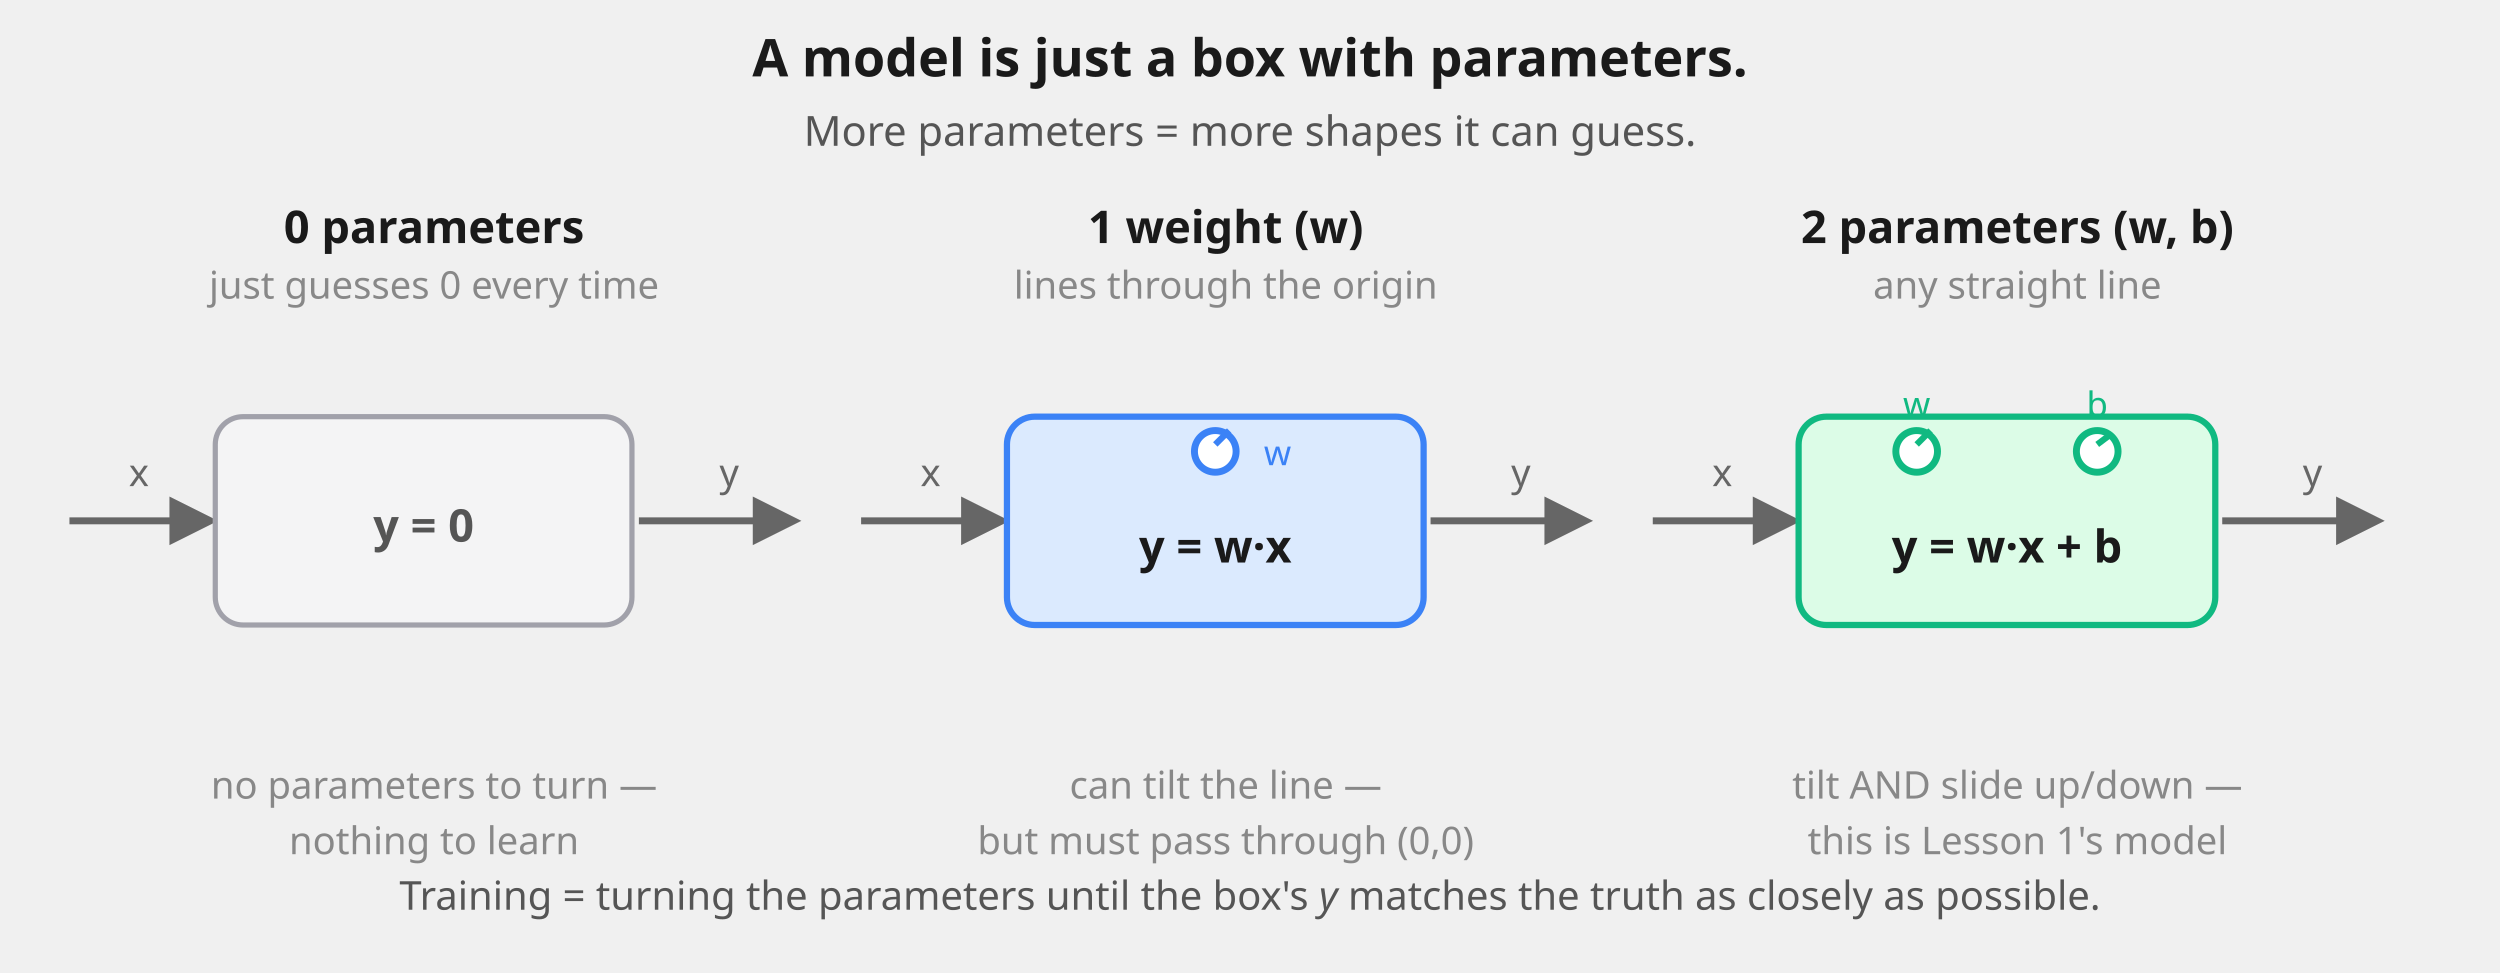
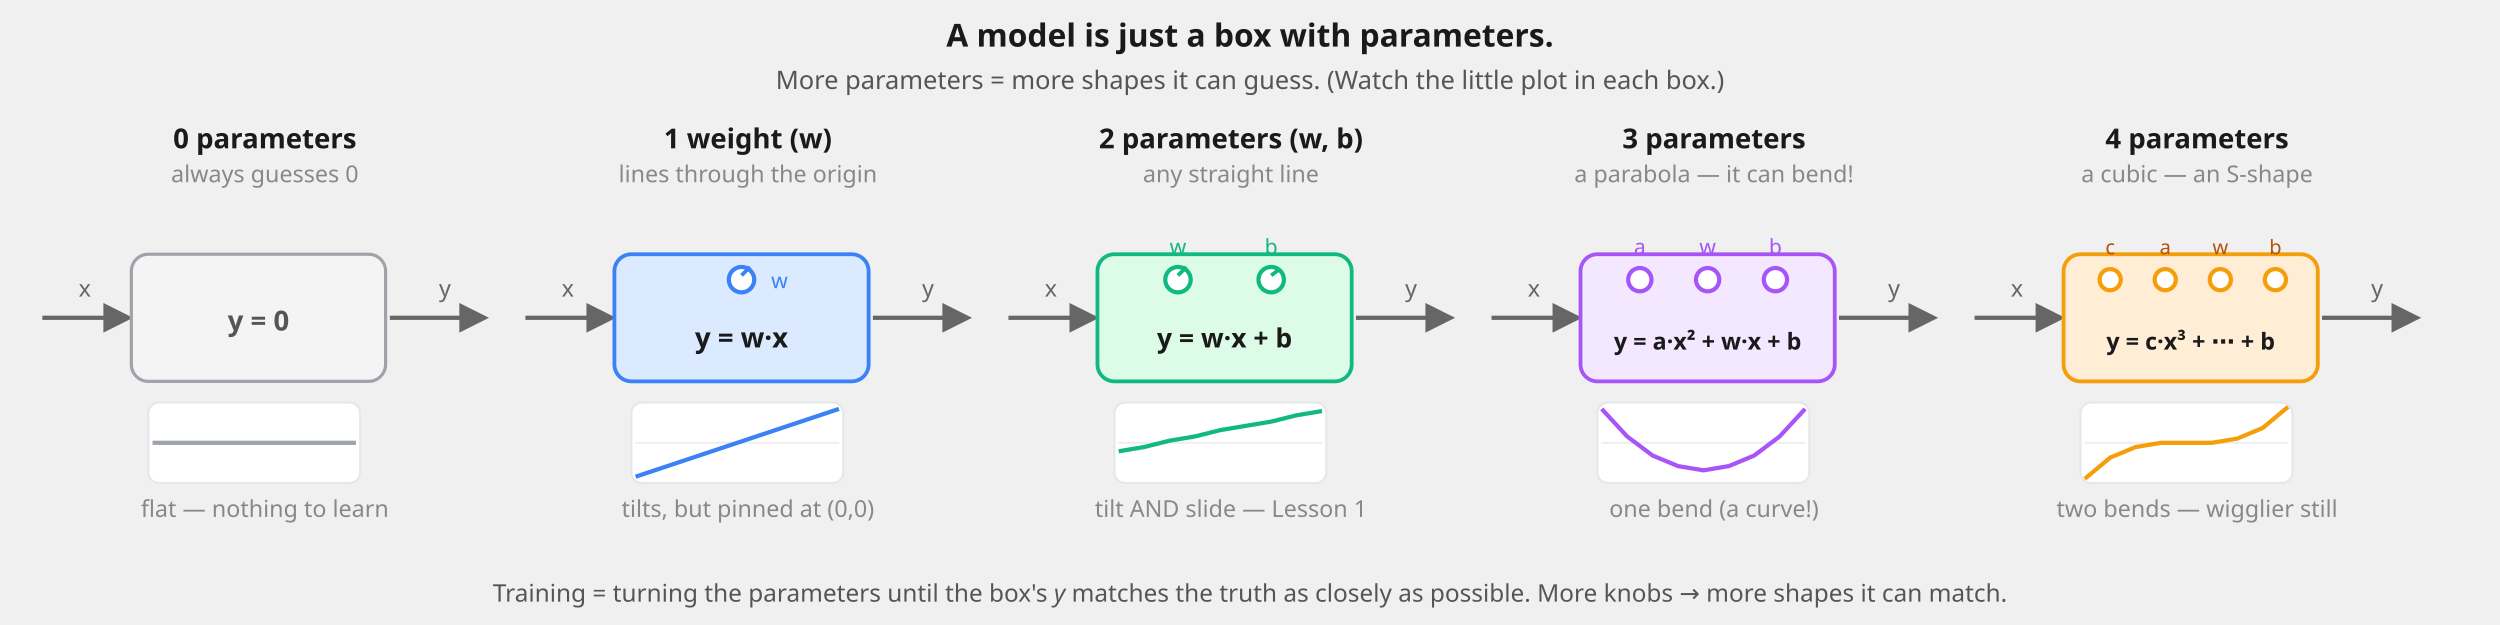
- <svg xmlns="http://www.w3.org/2000/svg" viewBox="0 0 720 280" font-family="ui-sans-serif, system-ui, sans-serif">
+ <svg xmlns="http://www.w3.org/2000/svg" viewBox="0 0 1180 295" font-family="ui-sans-serif, system-ui, sans-serif">
  <defs>
    <marker id="mb-arrow" viewBox="0 0 10 10" refX="8" refY="5" markerWidth="7" markerHeight="7" orient="auto">
      <path d="M0 0 L10 5 L0 10 z" fill="#666" />
    </marker>
  </defs>
-   <text x="360" y="22" text-anchor="middle" font-size="15" font-weight="700" fill="#1a1a1a">
-     A model is just a box with parameters.
-   </text>
-   <text x="360" y="42" text-anchor="middle" font-size="12" fill="#555">
-     More parameters = more shapes it can guess.
-   </text>
+   <text x="590" y="22" text-anchor="middle" font-size="15" font-weight="700" fill="#1a1a1a">A model is just a box with parameters.</text>
+   <text x="590" y="42" text-anchor="middle" font-size="12" fill="#555">More parameters = more shapes it can guess. (Watch the little plot in each box.)</text>
  <g transform="translate(20, 70)">
    <text x="105" y="0" text-anchor="middle" font-size="13" font-weight="700" fill="#1a1a1a">0 parameters</text>
-     <text x="105" y="16" text-anchor="middle" font-size="11" fill="#888">just guesses 0 every time</text>
+     <text x="105" y="16" text-anchor="middle" font-size="11" fill="#888">always guesses 0</text>
    <line x1="0" y1="80" x2="40" y2="80" stroke="#666" stroke-width="2" marker-end="url(#mb-arrow)" />
    <text x="20" y="70" text-anchor="middle" font-size="11" fill="#666">x</text>
    <rect x="42" y="50" width="120" height="60" rx="8" fill="#f4f4f5" stroke="#a1a1aa" stroke-width="1.5" />
    <text x="102" y="86" text-anchor="middle" font-size="13" font-weight="600" fill="#555">y = 0</text>
    <line x1="164" y1="80" x2="208" y2="80" stroke="#666" stroke-width="2" marker-end="url(#mb-arrow)" />
    <text x="190" y="70" text-anchor="middle" font-size="11" fill="#666">y</text>
-     <text x="105" y="160" text-anchor="middle" font-size="11" fill="#888">no parameters to turn —</text>
-     <text x="105" y="176" text-anchor="middle" font-size="11" fill="#888">nothing to learn</text>
+     <rect x="50" y="120" width="100" height="38" rx="5" fill="#fff" stroke="#e5e7eb" />
+     <line x1="52" y1="139" x2="148" y2="139" stroke="#eee" stroke-width="1" />
+     <polyline points="52,139 148,139" fill="none" stroke="#9ca3af" stroke-width="2" />
+     <text x="105" y="174" text-anchor="middle" font-size="11" fill="#888">flat — nothing to learn</text>
  </g>
  <g transform="translate(248, 70)">
    <text x="105" y="0" text-anchor="middle" font-size="13" font-weight="700" fill="#1a1a1a">1 weight (w)</text>
    <text x="105" y="16" text-anchor="middle" font-size="11" fill="#888">lines through the origin</text>
    <line x1="0" y1="80" x2="40" y2="80" stroke="#666" stroke-width="2" marker-end="url(#mb-arrow)" />
    <text x="20" y="70" text-anchor="middle" font-size="11" fill="#666">x</text>
    <rect x="42" y="50" width="120" height="60" rx="8" fill="#dbeafe" stroke="#3b82f6" stroke-width="1.8" />
-     <circle cx="102" cy="60" r="6" fill="#fff" stroke="#3b82f6" stroke-width="2" />
-     <line x1="102" y1="58" x2="106" y2="54" stroke="#3b82f6" stroke-width="1.8" />
-     <text x="116" y="64" font-size="10" fill="#3b82f6">w</text>
-     <text x="102" y="92" text-anchor="middle" font-size="13" font-weight="600" fill="#1a1a1a">y = w·x</text>
+     <circle cx="102" cy="62" r="6" fill="#fff" stroke="#3b82f6" stroke-width="2" />
+     <line x1="102" y1="60" x2="106" y2="56" stroke="#3b82f6" stroke-width="1.8" />
+     <text x="116" y="66" font-size="10" fill="#3b82f6">w</text>
+     <text x="102" y="94" text-anchor="middle" font-size="13" font-weight="600" fill="#1a1a1a">y = w·x</text>
    <line x1="164" y1="80" x2="208" y2="80" stroke="#666" stroke-width="2" marker-end="url(#mb-arrow)" />
    <text x="190" y="70" text-anchor="middle" font-size="11" fill="#666">y</text>
-     <text x="105" y="160" text-anchor="middle" font-size="11" fill="#888">can tilt the line —</text>
-     <text x="105" y="176" text-anchor="middle" font-size="11" fill="#888">but must pass through (0,0)</text>
+     <rect x="50" y="120" width="100" height="38" rx="5" fill="#fff" stroke="#e5e7eb" />
+     <line x1="52" y1="139" x2="148" y2="139" stroke="#eee" stroke-width="1" />
+     <polyline points="52,155 64,151 76,147 88,143 100,139 112,135 124,131 136,127 148,123" fill="none" stroke="#3b82f6" stroke-width="2" />
+     <text x="105" y="174" text-anchor="middle" font-size="11" fill="#888">tilts, but pinned at (0,0)</text>
  </g>
  <g transform="translate(476, 70)">
    <text x="105" y="0" text-anchor="middle" font-size="13" font-weight="700" fill="#1a1a1a">2 parameters (w, b)</text>
    <text x="105" y="16" text-anchor="middle" font-size="11" fill="#888">any straight line</text>
    <line x1="0" y1="80" x2="40" y2="80" stroke="#666" stroke-width="2" marker-end="url(#mb-arrow)" />
    <text x="20" y="70" text-anchor="middle" font-size="11" fill="#666">x</text>
    <rect x="42" y="50" width="120" height="60" rx="8" fill="#dcfce7" stroke="#10b981" stroke-width="1.8" />
-     <circle cx="76" cy="60" r="6" fill="#fff" stroke="#10b981" stroke-width="2" />
-     <line x1="76" y1="58" x2="80" y2="54" stroke="#10b981" stroke-width="1.8" />
-     <text x="76" y="50" text-anchor="middle" font-size="10" fill="#10b981">w</text>
-     <circle cx="128" cy="60" r="6" fill="#fff" stroke="#10b981" stroke-width="2" />
-     <line x1="128" y1="58" x2="132" y2="55" stroke="#10b981" stroke-width="1.8" />
-     <text x="128" y="50" text-anchor="middle" font-size="10" fill="#10b981">b</text>
-     <text x="102" y="92" text-anchor="middle" font-size="13" font-weight="600" fill="#1a1a1a">y = w·x + b</text>
+     <circle cx="80" cy="62" r="6" fill="#fff" stroke="#10b981" stroke-width="2" />
+     <line x1="80" y1="60" x2="84" y2="56" stroke="#10b981" stroke-width="1.8" />
+     <text x="80" y="50" text-anchor="middle" font-size="10" fill="#10b981">w</text>
+     <circle cx="124" cy="62" r="6" fill="#fff" stroke="#10b981" stroke-width="2" />
+     <line x1="124" y1="60" x2="128" y2="57" stroke="#10b981" stroke-width="1.8" />
+     <text x="124" y="50" text-anchor="middle" font-size="10" fill="#10b981">b</text>
+     <text x="102" y="94" text-anchor="middle" font-size="12.5" font-weight="600" fill="#1a1a1a">y = w·x + b</text>
    <line x1="164" y1="80" x2="208" y2="80" stroke="#666" stroke-width="2" marker-end="url(#mb-arrow)" />
    <text x="190" y="70" text-anchor="middle" font-size="11" fill="#666">y</text>
-     <text x="105" y="160" text-anchor="middle" font-size="11" fill="#888">tilt AND slide up/down —</text>
-     <text x="105" y="176" text-anchor="middle" font-size="11" fill="#888">this is Lesson 1's model</text>
+     <rect x="50" y="120" width="100" height="38" rx="5" fill="#fff" stroke="#e5e7eb" />
+     <line x1="52" y1="139" x2="148" y2="139" stroke="#eee" stroke-width="1" />
+     <polyline points="52,143 64,141 76,138 88,136 100,133 112,131 124,129 136,126 148,124" fill="none" stroke="#10b981" stroke-width="2" />
+     <text x="105" y="174" text-anchor="middle" font-size="11" fill="#888">tilt AND slide — Lesson 1</text>
  </g>
-   <text x="360" y="262" text-anchor="middle" font-size="11.5" fill="#555">
-     Training = turning the parameters until the box's <tspan font-style="italic">y</tspan> matches the truth as closely as possible.
-   </text>
+   <g transform="translate(704, 70)">
+     <text x="105" y="0" text-anchor="middle" font-size="13" font-weight="700" fill="#1a1a1a">3 parameters</text>
+     <text x="105" y="16" text-anchor="middle" font-size="11" fill="#888">a parabola — it can bend!</text>
+     <line x1="0" y1="80" x2="40" y2="80" stroke="#666" stroke-width="2" marker-end="url(#mb-arrow)" />
+     <text x="20" y="70" text-anchor="middle" font-size="11" fill="#666">x</text>
+     <rect x="42" y="50" width="120" height="60" rx="8" fill="#f3e8ff" stroke="#a855f7" stroke-width="1.8" />
+     <circle cx="70" cy="62" r="5.5" fill="#fff" stroke="#a855f7" stroke-width="2" />
+     <text x="70" y="50" text-anchor="middle" font-size="10" fill="#a855f7">a</text>
+     <circle cx="102" cy="62" r="5.5" fill="#fff" stroke="#a855f7" stroke-width="2" />
+     <text x="102" y="50" text-anchor="middle" font-size="10" fill="#a855f7">w</text>
+     <circle cx="134" cy="62" r="5.5" fill="#fff" stroke="#a855f7" stroke-width="2" />
+     <text x="134" y="50" text-anchor="middle" font-size="10" fill="#a855f7">b</text>
+     <text x="102" y="95" text-anchor="middle" font-size="11" font-weight="600" fill="#1a1a1a">y = a·x² + w·x + b</text>
+     <line x1="164" y1="80" x2="208" y2="80" stroke="#666" stroke-width="2" marker-end="url(#mb-arrow)" />
+     <text x="190" y="70" text-anchor="middle" font-size="11" fill="#666">y</text>
+     <rect x="50" y="120" width="100" height="38" rx="5" fill="#fff" stroke="#e5e7eb" />
+     <line x1="52" y1="139" x2="148" y2="139" stroke="#eee" stroke-width="1" />
+     <polyline points="52,123 64,136 76,145 88,150 100,152 112,150 124,145 136,136 148,123" fill="none" stroke="#a855f7" stroke-width="2" />
+     <text x="105" y="174" text-anchor="middle" font-size="11" fill="#888">one bend (a curve!)</text>
+   </g>
+   <g transform="translate(932, 70)">
+     <text x="105" y="0" text-anchor="middle" font-size="13" font-weight="700" fill="#1a1a1a">4 parameters</text>
+     <text x="105" y="16" text-anchor="middle" font-size="11" fill="#888">a cubic — an S-shape</text>
+     <line x1="0" y1="80" x2="40" y2="80" stroke="#666" stroke-width="2" marker-end="url(#mb-arrow)" />
+     <text x="20" y="70" text-anchor="middle" font-size="11" fill="#666">x</text>
+     <rect x="42" y="50" width="120" height="60" rx="8" fill="#ffedd5" stroke="#f59e0b" stroke-width="1.8" />
+     <circle cx="64" cy="62" r="5" fill="#fff" stroke="#f59e0b" stroke-width="2" />
+     <text x="64" y="50" text-anchor="middle" font-size="9.5" fill="#b45309">c</text>
+     <circle cx="90" cy="62" r="5" fill="#fff" stroke="#f59e0b" stroke-width="2" />
+     <text x="90" y="50" text-anchor="middle" font-size="9.5" fill="#b45309">a</text>
+     <circle cx="116" cy="62" r="5" fill="#fff" stroke="#f59e0b" stroke-width="2" />
+     <text x="116" y="50" text-anchor="middle" font-size="9.5" fill="#b45309">w</text>
+     <circle cx="142" cy="62" r="5" fill="#fff" stroke="#f59e0b" stroke-width="2" />
+     <text x="142" y="50" text-anchor="middle" font-size="9.5" fill="#b45309">b</text>
+     <text x="102" y="95" text-anchor="middle" font-size="11" font-weight="600" fill="#1a1a1a">y = c·x³ + ⋯ + b</text>
+     <line x1="164" y1="80" x2="208" y2="80" stroke="#666" stroke-width="2" marker-end="url(#mb-arrow)" />
+     <text x="190" y="70" text-anchor="middle" font-size="11" fill="#666">y</text>
+     <rect x="50" y="120" width="100" height="38" rx="5" fill="#fff" stroke="#e5e7eb" />
+     <line x1="52" y1="139" x2="148" y2="139" stroke="#eee" stroke-width="1" />
+     <polyline points="52,156 64,146 76,141 88,139 100,139 112,139 124,137 136,132 148,122" fill="none" stroke="#f59e0b" stroke-width="2" />
+     <text x="105" y="174" text-anchor="middle" font-size="11" fill="#888">two bends — wigglier still</text>
+   </g>
+   <text x="590" y="284" text-anchor="middle" font-size="11.5" fill="#555">Training = turning the parameters until the box's <tspan font-style="italic">y</tspan> matches the truth as closely as possible. More knobs → more shapes it can match.</text>
</svg>
